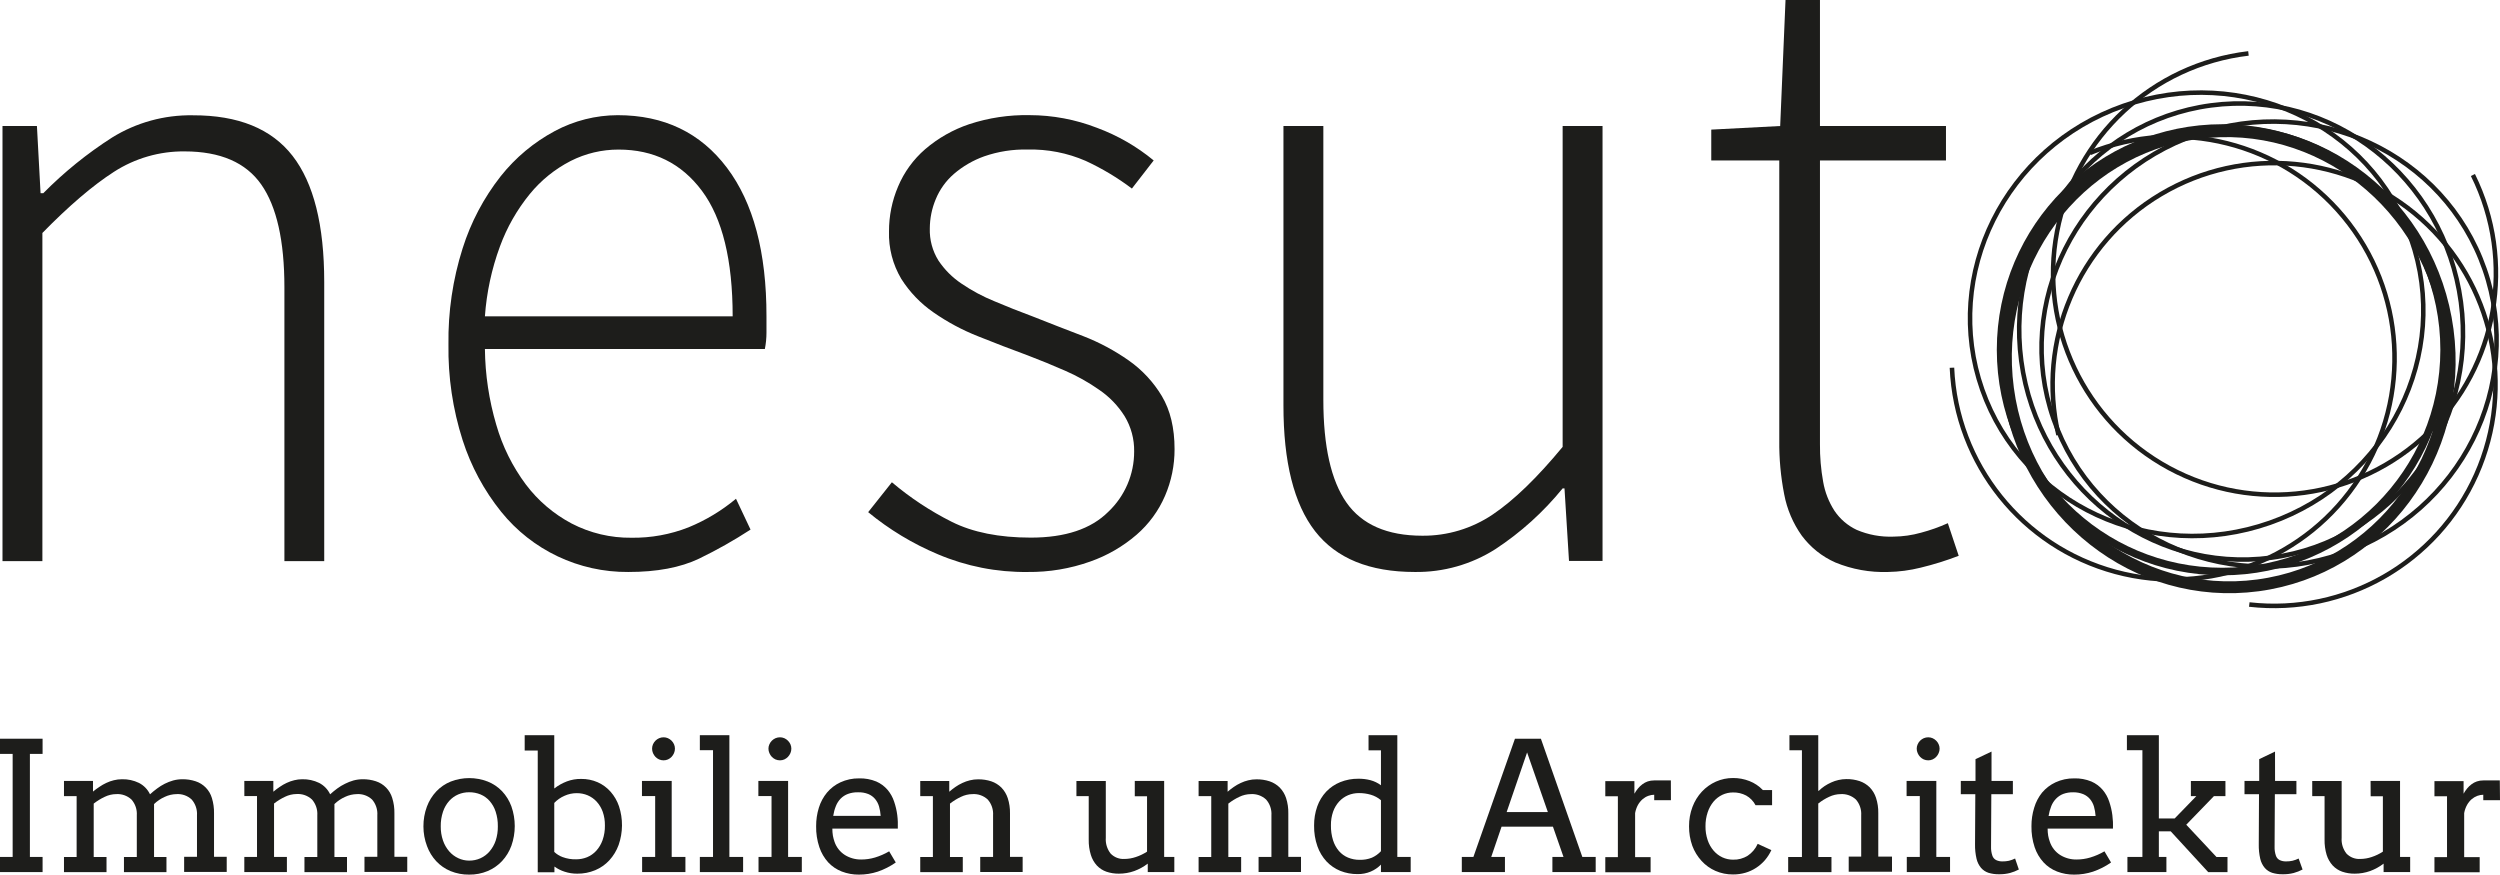
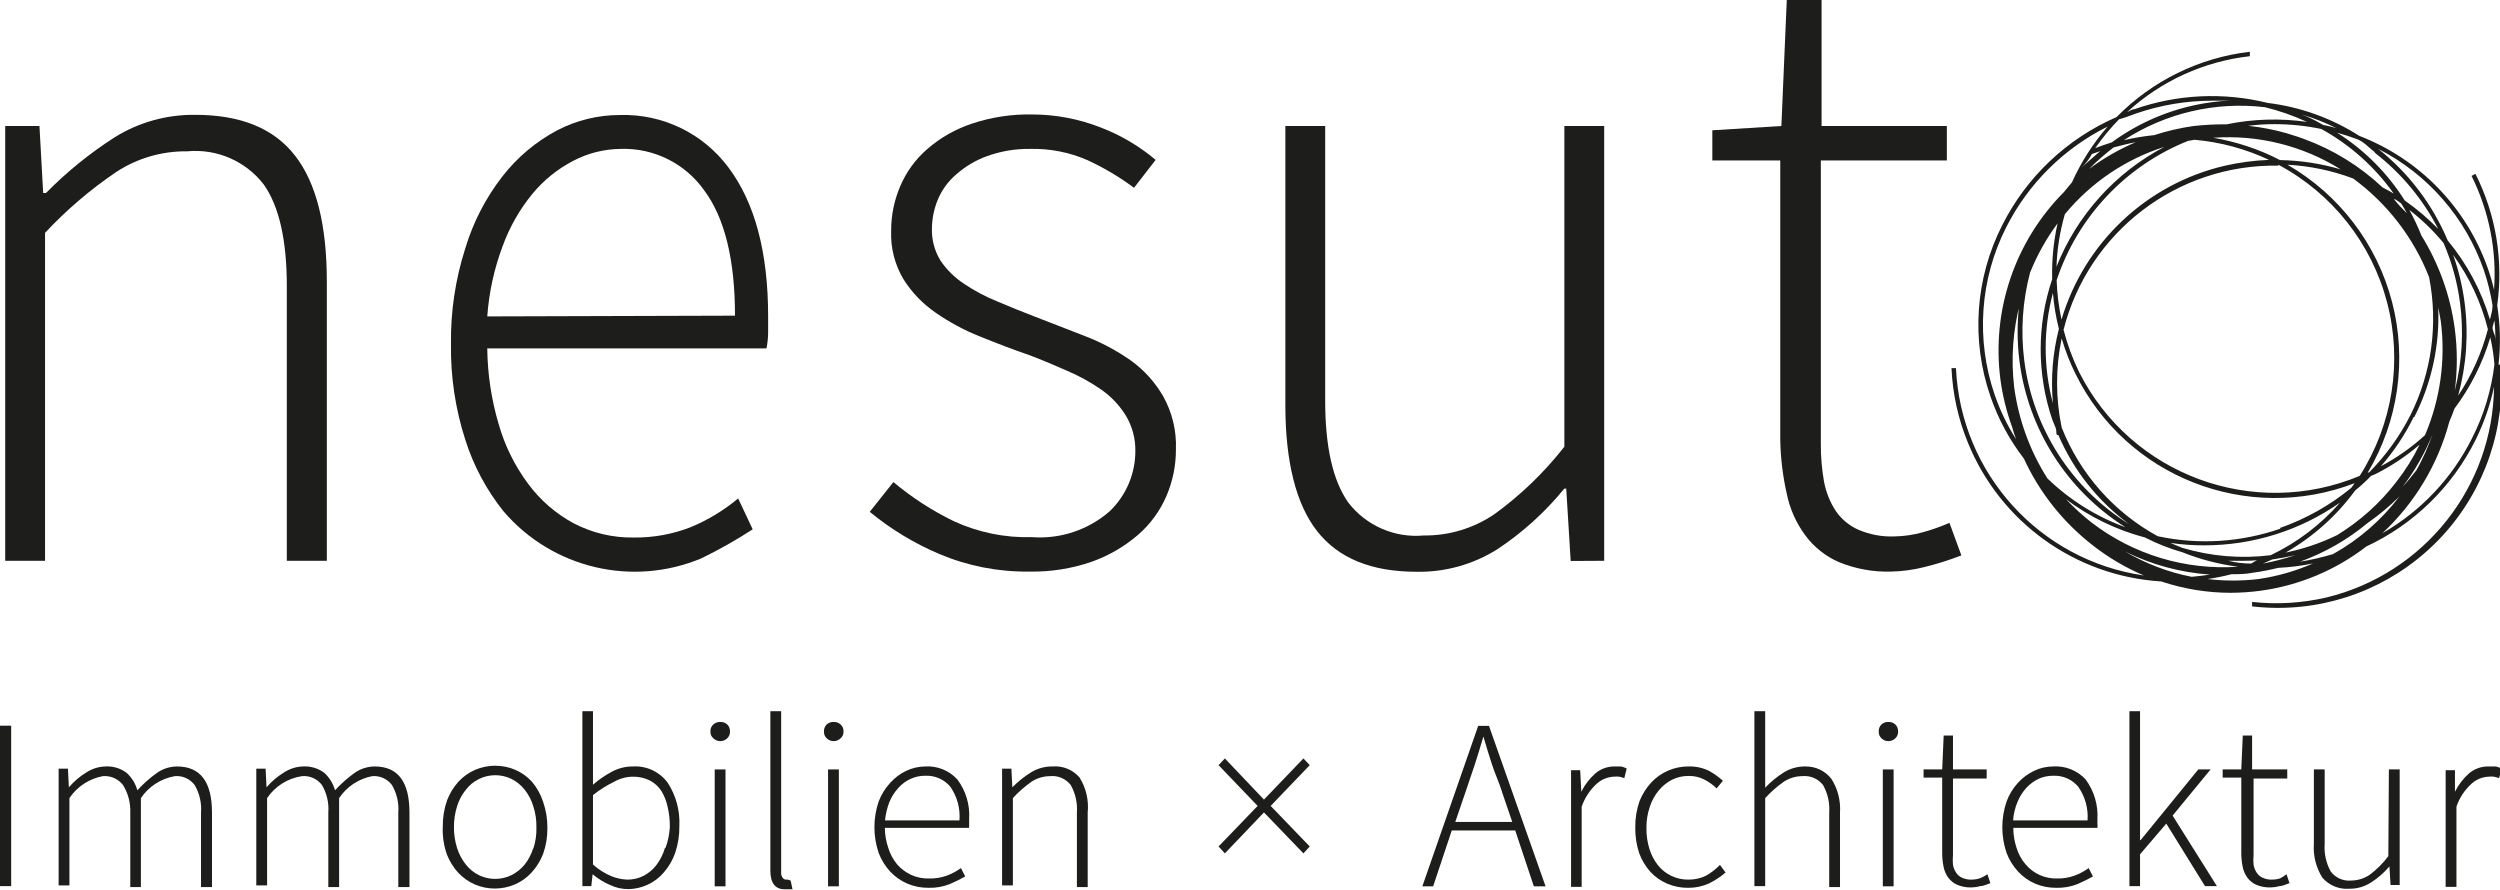
- <svg xmlns="http://www.w3.org/2000/svg" viewBox="0 0 632.28 221.25">
+ <svg xmlns="http://www.w3.org/2000/svg" viewBox="0 0 134.32 47.77">
  <defs>
-     <style>.cls-1{fill:#1d1d1b;}.cls-2,.cls-3,.cls-4{fill:none;stroke:#1d1d1b;stroke-miterlimit:10;}.cls-2{stroke-width:1.91px;}.cls-3{stroke-width:1.15px;}.cls-4{stroke-width:3px;}</style>
+     <style>.cls-1{fill:#1d1d1b;}</style>
  </defs>
  <g id="Ebene_2" data-name="Ebene 2">
    <g id="Ebene_1-2" data-name="Ebene 1">
-       <path class="cls-1" d="M0,186.83H10.77v3.84H7.56v26.06h3.21v3.83H0v-3.83H3.2V190.67H0Z" />
-       <path class="cls-1" d="M16.18,197.51h7.34v2.69h0A18.5,18.5,0,0,1,25.15,199a12.09,12.09,0,0,1,1.75-1,9.74,9.74,0,0,1,1.9-.67,8.24,8.24,0,0,1,2.06-.25,9.24,9.24,0,0,1,4.29.93,6.24,6.24,0,0,1,2.79,2.88c.56-.51,1.15-1,1.78-1.46a12.77,12.77,0,0,1,1.94-1.21,12.22,12.22,0,0,1,2.13-.83,8.82,8.82,0,0,1,2.31-.31,10.31,10.31,0,0,1,3.36.51,6.35,6.35,0,0,1,4.13,4.24,12.36,12.36,0,0,1,.54,3.86v11h3.21v3.83H46.57v-3.83h3.25V206.21a5.53,5.53,0,0,0-1.34-4,5.14,5.14,0,0,0-3.85-1.37,7.32,7.32,0,0,0-3,.71,9.31,9.31,0,0,0-2.67,1.81v13.39H42.1v3.83H31.35v-3.83H34.6V206.21a5.49,5.49,0,0,0-1.35-4,5.18,5.18,0,0,0-3.86-1.37,6.81,6.81,0,0,0-2.91.69,14.54,14.54,0,0,0-2.78,1.71v13.51h3.24v3.83H16.18v-3.83h3.2v-15.4h-3.2Z" />
-       <path class="cls-1" d="M61.79,197.51h7.34v2.69h.05A15.84,15.84,0,0,1,70.77,199a11.48,11.48,0,0,1,1.74-1,9.84,9.84,0,0,1,1.91-.67,8.16,8.16,0,0,1,2-.25,9.28,9.28,0,0,1,4.3.93,6.22,6.22,0,0,1,2.78,2.88c.56-.51,1.16-1,1.78-1.46a12.38,12.38,0,0,1,2-1.21,11.81,11.81,0,0,1,2.12-.83,8.82,8.82,0,0,1,2.31-.31,10.31,10.31,0,0,1,3.36.51,6.35,6.35,0,0,1,4.13,4.24,12.06,12.06,0,0,1,.55,3.86v11H103v3.83H92.18v-3.83h3.25V206.21a5.52,5.52,0,0,0-1.33-4,5.16,5.16,0,0,0-3.85-1.37,7.36,7.36,0,0,0-3,.71,9.31,9.31,0,0,0-2.67,1.81v13.39h3.18v3.83H77v-3.83h3.25V206.21a5.53,5.53,0,0,0-1.34-4A5.21,5.21,0,0,0,75,200.82a6.81,6.81,0,0,0-2.91.69,14.54,14.54,0,0,0-2.78,1.71v13.51h3.25v3.83H61.79v-3.83H65v-15.4h-3.2Z" />
-       <path class="cls-1" d="M107.09,209a14.14,14.14,0,0,1,.88-5,11.39,11.39,0,0,1,2.39-3.86,10.25,10.25,0,0,1,3.65-2.48,12.94,12.94,0,0,1,9.33,0,10.22,10.22,0,0,1,3.64,2.45,11.24,11.24,0,0,1,2.36,3.84,15,15,0,0,1,0,9.94,11.51,11.51,0,0,1-2.36,3.88,10.68,10.68,0,0,1-3.64,2.53,11.83,11.83,0,0,1-4.68.9,12.11,12.11,0,0,1-4.72-.89,10.42,10.42,0,0,1-3.62-2.51A11.33,11.33,0,0,1,108,214,14.07,14.07,0,0,1,107.09,209Zm4.38,0a10.59,10.59,0,0,0,.57,3.58,8.27,8.27,0,0,0,1.56,2.73,6.84,6.84,0,0,0,2.29,1.73,6.41,6.41,0,0,0,2.77.62,6.85,6.85,0,0,0,2.86-.6,6.68,6.68,0,0,0,2.3-1.73,8.28,8.28,0,0,0,1.54-2.72,11,11,0,0,0,.55-3.61,11.44,11.44,0,0,0-.55-3.71,7.79,7.79,0,0,0-1.53-2.72,6.29,6.29,0,0,0-2.3-1.65,7.41,7.41,0,0,0-2.87-.55,7,7,0,0,0-2.77.55,6.6,6.6,0,0,0-2.29,1.65,7.83,7.83,0,0,0-1.56,2.72A11.16,11.16,0,0,0,111.47,209Z" />
-       <path class="cls-1" d="M132.7,185.94h7.48v13.48a12.31,12.31,0,0,1,3.2-1.8A9.8,9.8,0,0,1,147,197a10.11,10.11,0,0,1,4.16.84,9.53,9.53,0,0,1,3.26,2.39,10.85,10.85,0,0,1,2.13,3.68,15.3,15.3,0,0,1-.09,9.79,11.65,11.65,0,0,1-2.35,3.88,10.21,10.21,0,0,1-3.57,2.5,11.42,11.42,0,0,1-4.54.88,9.9,9.9,0,0,1-3.21-.5,9,9,0,0,1-2.57-1.3v1.45H136v-30.8H132.7Zm13.17,14.66a7.44,7.44,0,0,0-3.11.67,7.88,7.88,0,0,0-2.58,1.8v12.39a6.1,6.1,0,0,0,2.09,1.3,9.12,9.12,0,0,0,3.47.57,7.34,7.34,0,0,0,2.74-.53,6.55,6.55,0,0,0,2.31-1.62,8,8,0,0,0,1.6-2.68,10.63,10.63,0,0,0,.6-3.74,10.06,10.06,0,0,0-.56-3.47,7.67,7.67,0,0,0-1.54-2.56,6.63,6.63,0,0,0-2.26-1.59A7.07,7.07,0,0,0,145.87,200.6Z" />
-       <path class="cls-1" d="M162.36,197.51h7.52v19.22h3.47v3.83H162.4v-3.83h3.3v-15.4h-3.34Zm2.56-8.17a2.74,2.74,0,0,1,.23-1.1,3,3,0,0,1,1.55-1.54,2.85,2.85,0,0,1,1.13-.23,2.71,2.71,0,0,1,1.1.23,3.13,3.13,0,0,1,.92.63,3.06,3.06,0,0,1,.62.91,2.74,2.74,0,0,1,.23,1.1,2.85,2.85,0,0,1-.23,1.13,3.25,3.25,0,0,1-.62.95,3,3,0,0,1-.92.65,2.71,2.71,0,0,1-1.1.23,2.85,2.85,0,0,1-1.13-.23,2.94,2.94,0,0,1-.93-.65,3.25,3.25,0,0,1-.62-.95A2.85,2.85,0,0,1,164.92,189.34Z" />
-       <path class="cls-1" d="M177,185.94h7.47v30.79h3.47v3.83H177v-3.83h3.33v-27H177Z" />
-       <path class="cls-1" d="M191.8,197.51h7.52v19.22h3.47v3.83H191.84v-3.83h3.29v-15.4H191.8Zm2.55-8.17a2.59,2.59,0,0,1,.24-1.1,2.88,2.88,0,0,1,.62-.91,3.13,3.13,0,0,1,.92-.63,2.94,2.94,0,0,1,1.14-.23,2.78,2.78,0,0,1,1.1.23,3.09,3.09,0,0,1,1.54,1.54,2.74,2.74,0,0,1,.23,1.1,2.85,2.85,0,0,1-.23,1.13,3.28,3.28,0,0,1-.63.95,3,3,0,0,1-.91.65,2.78,2.78,0,0,1-1.1.23,2.94,2.94,0,0,1-1.14-.23,3,3,0,0,1-.92-.65,3.06,3.06,0,0,1-.62-.95A2.7,2.7,0,0,1,194.35,189.34Z" />
-       <path class="cls-1" d="M210.51,209.57a10.93,10.93,0,0,0,.14,1.79,10.53,10.53,0,0,0,.41,1.54,6.39,6.39,0,0,0,2.64,3.35,7.64,7.64,0,0,0,4.11,1.13,12.1,12.1,0,0,0,3.5-.51,16.65,16.65,0,0,0,3.57-1.56l1.67,2.82a18.19,18.19,0,0,1-4.56,2.32,15.24,15.24,0,0,1-4.76.75,11.78,11.78,0,0,1-4.33-.78,9.29,9.29,0,0,1-3.43-2.31,10.83,10.83,0,0,1-2.24-3.83,15.77,15.77,0,0,1-.82-5.34,15.45,15.45,0,0,1,.69-4.66,11.13,11.13,0,0,1,2.06-3.83,9.83,9.83,0,0,1,3.39-2.59,10.93,10.93,0,0,1,4.72-1,10.64,10.64,0,0,1,4.35.79,7.9,7.9,0,0,1,2.85,2.1,9,9,0,0,1,1.67,3,17.3,17.3,0,0,1,.79,3.4c.07.56.12,1.14.14,1.71s0,1.15,0,1.7Zm6.47-9.19a6.94,6.94,0,0,0-2.52.41,5.11,5.11,0,0,0-1.84,1.18,5.74,5.74,0,0,0-1.21,1.88,11,11,0,0,0-.68,2.49h12a11.46,11.46,0,0,0-.41-2.38,5.32,5.32,0,0,0-1-1.89,4.48,4.48,0,0,0-1.72-1.25A6.49,6.49,0,0,0,217,200.38Z" />
-       <path class="cls-1" d="M247.91,216.73h3.25V206.21a5.49,5.49,0,0,0-1.35-4,5.17,5.17,0,0,0-3.86-1.37,6.81,6.81,0,0,0-2.91.69,14.54,14.54,0,0,0-2.78,1.71v13.51h3.24v3.83H232.74v-3.83h3.2v-15.4h-3.2v-3.82h7.34v2.71h0a17.29,17.29,0,0,1,1.57-1.22,11.28,11.28,0,0,1,1.75-1,9.74,9.74,0,0,1,1.9-.67,8.29,8.29,0,0,1,2.08-.25,10.32,10.32,0,0,1,3.34.51,6.67,6.67,0,0,1,2.53,1.56,7,7,0,0,1,1.62,2.68,11.76,11.76,0,0,1,.57,3.86v11h3.2v3.83H247.91Z" />
-       <path class="cls-1" d="M287,197.51h7.43v19.22H297v3.83h-6.72v-2.14a12.77,12.77,0,0,1-3.39,1.87,11.5,11.5,0,0,1-3.93.67,9.5,9.5,0,0,1-3.15-.5,6.09,6.09,0,0,1-2.4-1.56,7.07,7.07,0,0,1-1.52-2.68,12.34,12.34,0,0,1-.54-3.87v-11h-3.11v-3.82h7.43v14.35a5.82,5.82,0,0,0,1.22,4,4.49,4.49,0,0,0,3.52,1.36,9.14,9.14,0,0,0,2.86-.49,12.09,12.09,0,0,0,2.83-1.36v-14H287Z" />
-       <path class="cls-1" d="M318.31,216.73h3.25V206.21a5.49,5.49,0,0,0-1.35-4,5.18,5.18,0,0,0-3.86-1.37,6.81,6.81,0,0,0-2.91.69,14.54,14.54,0,0,0-2.78,1.71v13.51h3.24v3.83H303.14v-3.83h3.2v-15.4h-3.2v-3.82h7.34v2.71h0a16,16,0,0,1,1.57-1.22,11.28,11.28,0,0,1,1.75-1,9.74,9.74,0,0,1,1.9-.67,8.29,8.29,0,0,1,2.08-.25,10.32,10.32,0,0,1,3.34.51,6.67,6.67,0,0,1,2.53,1.56,7,7,0,0,1,1.62,2.68,11.77,11.77,0,0,1,.56,3.86v11h3.21v3.83H318.31Z" />
-       <path class="cls-1" d="M346.12,185.94h7.28v30.79h3.38v3.83h-7.52v-1.89a8,8,0,0,1-2.58,1.76,8.22,8.22,0,0,1-3.34.64,11.53,11.53,0,0,1-4.35-.81,10,10,0,0,1-3.49-2.38,11,11,0,0,1-2.31-3.85,15,15,0,0,1-.84-5.22,14.16,14.16,0,0,1,.8-4.86,10.75,10.75,0,0,1,2.27-3.74,10.19,10.19,0,0,1,3.54-2.4,11.93,11.93,0,0,1,4.6-.86,11.59,11.59,0,0,1,3.05.37,7.91,7.91,0,0,1,2.65,1.28v-8.84h-3.14Zm-2.24,31.52a7.78,7.78,0,0,0,3.09-.54,7.09,7.09,0,0,0,2.29-1.64v-12.9A6.94,6.94,0,0,0,346.7,201a10.53,10.53,0,0,0-3-.42,7.07,7.07,0,0,0-2.76.54,6.59,6.59,0,0,0-2.25,1.59,7.49,7.49,0,0,0-1.53,2.56,10.07,10.07,0,0,0-.55,3.47,11.89,11.89,0,0,0,.53,3.76,7.77,7.77,0,0,0,1.49,2.73,6.17,6.17,0,0,0,2.29,1.66A7.52,7.52,0,0,0,343.88,217.46Z" />
-       <path class="cls-1" d="M392.62,216.73h2.81l-2.67-7.65h-13l-2.61,7.65h3.47v3.83H369.71v-3.83h2.93l10.51-29.9h6.56l10.48,29.9h3.38v3.83H392.62Zm-11.57-11.35h10.42l-5.25-15.08Z" />
-       <path class="cls-1" d="M422.6,202.38h-4.23V201a4.51,4.51,0,0,0-1.5.28,4.71,4.71,0,0,0-1.44.85,5.66,5.66,0,0,0-1.17,1.44,6.79,6.79,0,0,0-.72,2.08v11.13h3.92v3.83H406v-3.83h3.18l0-15.4H406v-3.82h7.36v3.18a8.91,8.91,0,0,1,.91-1.33,6.18,6.18,0,0,1,1.11-1.06,4.87,4.87,0,0,1,1.35-.72,5,5,0,0,1,1.62-.25h2.18c.68,0,1.36,0,2.05,0Z" />
-       <path class="cls-1" d="M444,203.65a6,6,0,0,0-2.37-2.45,6.82,6.82,0,0,0-3.32-.78,6.29,6.29,0,0,0-2.72.6,6.62,6.62,0,0,0-2.21,1.71,8.32,8.32,0,0,0-1.49,2.71,10.71,10.71,0,0,0-.55,3.55,10.35,10.35,0,0,0,.55,3.49,8,8,0,0,0,1.5,2.66,6.66,6.66,0,0,0,2.21,1.69,6.35,6.35,0,0,0,2.71.59,6.61,6.61,0,0,0,3.71-1,7.07,7.07,0,0,0,2.52-3L448,215a11.08,11.08,0,0,1-1.64,2.56,10.69,10.69,0,0,1-2.22,1.93,10.13,10.13,0,0,1-2.71,1.24,11.06,11.06,0,0,1-3.13.43,10.88,10.88,0,0,1-4.44-.9,10.39,10.39,0,0,1-3.51-2.52A11.67,11.67,0,0,1,428,213.9a14.33,14.33,0,0,1-.82-4.91,13.53,13.53,0,0,1,.87-4.92,11.69,11.69,0,0,1,2.38-3.86,11,11,0,0,1,3.54-2.53,10.55,10.55,0,0,1,4.34-.91,11.13,11.13,0,0,1,4.12.76,9.37,9.37,0,0,1,3.42,2.29h2.33v3.83Z" />
-       <path class="cls-1" d="M452.57,185.94h7.29V200H460a10.06,10.06,0,0,1,1.43-1.17,11.8,11.8,0,0,1,1.71-.94,9.06,9.06,0,0,1,1.84-.62,8.76,8.76,0,0,1,2-.23,10.23,10.23,0,0,1,3.34.51,6.71,6.71,0,0,1,2.54,1.56,6.94,6.94,0,0,1,1.61,2.68,11.76,11.76,0,0,1,.57,3.86v11h3.47v3.83H467.56v-3.83h3.16V206.21a5.53,5.53,0,0,0-1.34-4,5.2,5.2,0,0,0-3.86-1.37,6.93,6.93,0,0,0-2.9.68,13.58,13.58,0,0,0-2.76,1.7v13.53h3.34v3.83H452.25v-3.83h3.48v-27h-3.16Z" />
-       <path class="cls-1" d="M482.2,197.51h7.52v19.22h3.47v3.83H482.25v-3.83h3.29v-15.4H482.2Zm2.56-8.17a2.59,2.59,0,0,1,.24-1.1,2.88,2.88,0,0,1,.62-.91,3.13,3.13,0,0,1,.92-.63,2.94,2.94,0,0,1,1.14-.23,2.78,2.78,0,0,1,1.1.23,3.08,3.08,0,0,1,.91.63,2.88,2.88,0,0,1,.62.91,2.59,2.59,0,0,1,.24,1.1,2.7,2.7,0,0,1-.24,1.13,3.06,3.06,0,0,1-.62.95,3,3,0,0,1-.91.65,2.78,2.78,0,0,1-1.1.23,2.94,2.94,0,0,1-1.14-.23,3,3,0,0,1-.92-.65,3.06,3.06,0,0,1-.62-.95A2.7,2.7,0,0,1,484.76,189.34Z" />
-       <path class="cls-1" d="M503.68,197.51h5.4v3.36h-5.45l-.07,13.3a6.36,6.36,0,0,0,.32,2.2,1.91,1.91,0,0,0,1,1.17,3.52,3.52,0,0,0,1.55.32,7.32,7.32,0,0,0,1.65-.16,7.69,7.69,0,0,0,1.56-.57l.95,2.78a11.1,11.1,0,0,1-2.24.88,10.47,10.47,0,0,1-2.78.32,8.69,8.69,0,0,1-2.64-.36,4.26,4.26,0,0,1-1.89-1.24,5.55,5.55,0,0,1-1.15-2.32,14.94,14.94,0,0,1-.38-3.64l.07-12.68h-3.67v-3.36h3.72V192l4.05-1.92Z" />
-       <path class="cls-1" d="M517.87,209.57a10.93,10.93,0,0,0,.14,1.79,9.42,9.42,0,0,0,.42,1.54,6.37,6.37,0,0,0,2.63,3.35,7.64,7.64,0,0,0,4.11,1.13,12.1,12.1,0,0,0,3.5-.51,16.44,16.44,0,0,0,3.57-1.56l1.67,2.82a18.19,18.19,0,0,1-4.56,2.32,15.2,15.2,0,0,1-4.76.75,11.78,11.78,0,0,1-4.33-.78,9.17,9.17,0,0,1-3.42-2.31,10.7,10.7,0,0,1-2.25-3.83,16,16,0,0,1-.81-5.34,15.45,15.45,0,0,1,.69-4.66,11.11,11.11,0,0,1,2-3.83,10,10,0,0,1,3.4-2.59,10.88,10.88,0,0,1,4.71-1,10.64,10.64,0,0,1,4.35.79,7.9,7.9,0,0,1,2.85,2.1,8.85,8.85,0,0,1,1.67,3,17.3,17.3,0,0,1,.79,3.4c.07.56.12,1.14.15,1.71s0,1.15,0,1.7Zm6.48-9.19a7,7,0,0,0-2.53.41A5.11,5.11,0,0,0,520,202a5.74,5.74,0,0,0-1.21,1.88,11.58,11.58,0,0,0-.68,2.49H530a11.46,11.46,0,0,0-.41-2.38,5.32,5.32,0,0,0-1-1.89,4.52,4.52,0,0,0-1.71-1.25A6.56,6.56,0,0,0,524.35,200.38Z" />
-       <path class="cls-1" d="M537.92,185.94H546v3.82h0V207h4l5.48-5.65H554.1v-3.82h8.74v3.82h-2.91l-7,7.23,7.65,8.17h2.78v3.83h-4.87L549,210.25h-3v6.48h1.91v3.83h-9.86v-3.83h3.79v-27h-3.92Z" />
-       <path class="cls-1" d="M575.39,197.51h5.4v3.36h-5.45l-.07,13.3a6.36,6.36,0,0,0,.32,2.2,1.91,1.91,0,0,0,1,1.17,3.57,3.57,0,0,0,1.56.32,7.29,7.29,0,0,0,1.64-.16,7.69,7.69,0,0,0,1.56-.57l1,2.78a11.42,11.42,0,0,1-2.25.88,10.42,10.42,0,0,1-2.78.32,8.69,8.69,0,0,1-2.64-.36,4.26,4.26,0,0,1-1.89-1.24,5.55,5.55,0,0,1-1.15-2.32,15,15,0,0,1-.37-3.64l.06-12.68h-3.67v-3.36h3.72V192l4-1.92Z" />
-       <path class="cls-1" d="M599.55,197.51H607v19.22h2.56v3.83h-6.72v-2.14a12.77,12.77,0,0,1-3.39,1.87,11.59,11.59,0,0,1-3.93.67,9.46,9.46,0,0,1-3.15-.5,6.09,6.09,0,0,1-2.4-1.56,7.22,7.22,0,0,1-1.53-2.68,12.66,12.66,0,0,1-.53-3.87v-11h-3.12v-3.82h7.44v14.35a5.77,5.77,0,0,0,1.22,4,4.49,4.49,0,0,0,3.52,1.36,9.19,9.19,0,0,0,2.86-.49,12.09,12.09,0,0,0,2.83-1.36v-14h-3.09Z" />
-       <path class="cls-1" d="M632.28,202.38h-4.23V201a4.51,4.51,0,0,0-1.5.28,4.84,4.84,0,0,0-1.44.85,5.43,5.43,0,0,0-1.16,1.44,6.54,6.54,0,0,0-.73,2.08v11.13h3.92v3.83H615.7v-3.83h3.18l0-15.4H615.7v-3.82h7.37v3.18a8.17,8.17,0,0,1,.9-1.33,6.18,6.18,0,0,1,1.11-1.06,4.79,4.79,0,0,1,1.36-.72,4.9,4.9,0,0,1,1.61-.25h2.18c.68,0,1.37,0,2,0Z" />
-       <path class="cls-1" d="M.63,31.87H9.34l.92,17h.68a100.78,100.78,0,0,1,17.43-14.1,37.57,37.57,0,0,1,20.4-5.61Q66,29.12,74,39.43T82,71.3v70.62H71.93V72.67q0-17.64-5.85-26T46.71,38.29a32.37,32.37,0,0,0-17.88,5.16q-8,5.14-18.11,15.47v83H.63Z" />
-       <path class="cls-1" d="M158.89,144.66a40.87,40.87,0,0,1-32.15-15.24A56.31,56.31,0,0,1,117,111.31a75.72,75.72,0,0,1-3.58-24.19A76.77,76.77,0,0,1,117,62.82a57.42,57.42,0,0,1,9.62-18.23,43.93,43.93,0,0,1,13.72-11.46,33.92,33.92,0,0,1,15.87-4q17.61,0,27.64,13.29t10,37.6v4.13a21.24,21.24,0,0,1-.41,4.12H122.64a70.43,70.43,0,0,0,2.87,19.15A46.85,46.85,0,0,0,133,122.54a35,35,0,0,0,11.57,9.86A32,32,0,0,0,159.71,136a38,38,0,0,0,14.43-2.63,46,46,0,0,0,12-7.23l3.68,7.8a118,118,0,0,1-13,7.34Q169.74,144.67,158.89,144.66ZM185.3,80q0-21.32-7.78-31.75T156.43,37.83a26.65,26.65,0,0,0-12.08,2.87A32.51,32.51,0,0,0,134,49.06a46,46,0,0,0-7.57,13.3A64.19,64.19,0,0,0,122.64,80Z" />
-       <path class="cls-1" d="M259.92,144.66a56.35,56.35,0,0,1-22.7-4.47,70.84,70.84,0,0,1-17.65-10.66l6-7.56a76.82,76.82,0,0,0,15.13,10q8,4,20,4,13.06,0,19.6-6.53a20.89,20.89,0,0,0,6.54-15.24,16.67,16.67,0,0,0-2.41-8.94A22.55,22.55,0,0,0,278,98.59a49.07,49.07,0,0,0-8.59-4.82q-4.71-2.07-9.52-3.9-6.2-2.28-12.5-4.81A55.07,55.07,0,0,1,236.08,79a29.4,29.4,0,0,1-8.14-8.48,22.16,22.16,0,0,1-3.1-12,28.68,28.68,0,0,1,2.3-11.35A25.6,25.6,0,0,1,234,37.72a33.56,33.56,0,0,1,11.12-6.31,46,46,0,0,1,15.25-2.29,47.32,47.32,0,0,1,17.08,3.21,49.4,49.4,0,0,1,14.33,8.25l-5.51,7.11a63.88,63.88,0,0,0-11.69-7,34.65,34.65,0,0,0-14.67-2.87,31.25,31.25,0,0,0-11,1.72A24.29,24.29,0,0,0,241.24,44a17,17,0,0,0-4.59,6.41,19.31,19.31,0,0,0-1.49,7.35,14.5,14.5,0,0,0,2.18,8.13,21.14,21.14,0,0,0,5.85,5.85,44.84,44.84,0,0,0,8.36,4.47q4.71,2,9.52,3.78c4.27,1.69,8.56,3.37,12.84,5a54.11,54.11,0,0,1,11.58,6.19,29.61,29.61,0,0,1,8.36,9q3.21,5.4,3.21,13.41a29.56,29.56,0,0,1-2.41,11.81,27.28,27.28,0,0,1-7.22,9.86,36.43,36.43,0,0,1-11.69,6.76A45.59,45.59,0,0,1,259.92,144.66Z" />
-       <path class="cls-1" d="M357.82,144.66q-17.2,0-25.22-10.31t-8-31.87V31.87h10.09v69.24q0,17.65,5.85,26t19.14,8.38a31.39,31.39,0,0,0,17.88-5.39q8-5.39,17.65-17.08V31.87h10.09v110h-8.48l-1.14-18.35h-.47a74.76,74.76,0,0,1-17,15.36A37,37,0,0,1,357.82,144.66Z" />
-       <path class="cls-1" d="M477.49,144.66a32.19,32.19,0,0,1-13.3-2.4,21.32,21.32,0,0,1-8.48-6.76A26.49,26.49,0,0,1,451.24,125,67.07,67.07,0,0,1,450,111.42V40.58h-17.2v-7.8l17.43-.91L451.58,0h8.71V31.87h31.87v8.71H460.29v71.76a51,51,0,0,0,.81,9.52,19.73,19.73,0,0,0,2.86,7.33,13.93,13.93,0,0,0,5.62,4.82,21.53,21.53,0,0,0,9.29,1.71,26.64,26.64,0,0,0,7-1,43.52,43.52,0,0,0,6.76-2.4l2.75,8.25a77.16,77.16,0,0,1-9.63,3A36.69,36.69,0,0,1,477.49,144.66Z" />
-       <circle class="cls-2" cx="562.06" cy="88.46" r="56.09" />
-       <path class="cls-3" d="M625.43,44.26a56,56,0,1,1-56.77-30.75" />
-       <ellipse class="cls-3" cx="558.05" cy="81.18" rx="57.7" ry="56.09" transform="matrix(0.94, -0.33, 0.33, 0.94, 4.21, 187.34)" />
-       <ellipse class="cls-3" cx="573.88" cy="87.05" rx="57.7" ry="56.09" transform="translate(3.16 192.85) rotate(-19.13)" />
-       <path class="cls-3" d="M520.61,110a56,56,0,1,1,48.26,42.89" />
-       <ellipse class="cls-3" cx="566.8" cy="83.82" rx="56.09" ry="57.7" transform="translate(-6.11 75.83) rotate(-7.61)" />
-       <ellipse class="cls-4" cx="563.44" cy="90.82" rx="56.09" ry="57.7" transform="translate(-7.07 75.45) rotate(-7.61)" />
-       <path class="cls-3" d="M528.54,38.68A56,56,0,1,1,493.67,93" />
+       <path class="cls-1" d="M15.41,15.43v14.7h2.15v-15q0-4.58-1.71-6.77c-1.13-1.46-2.92-2.19-5.35-2.19A8,8,0,0,0,6.17,7.37a21.36,21.36,0,0,0-3.7,3H2.32l-.2-3.6H.28V30.13H2.42V12.51A22.54,22.54,0,0,1,6.26,9.23a6.81,6.81,0,0,1,3.8-1.1,4.64,4.64,0,0,1,4.11,1.78Q15.42,11.68,15.41,15.43Z" />
+       <path class="cls-1" d="M33.31,6.18A7.29,7.29,0,0,0,29.94,7,9.17,9.17,0,0,0,27,9.47a11.84,11.84,0,0,0-2,3.87,16.17,16.17,0,0,0-.77,5.16A16,16,0,0,0,25,23.63a11.89,11.89,0,0,0,2.06,3.85A9.28,9.28,0,0,0,37.68,30a25.59,25.59,0,0,0,2.76-1.56l-.78-1.66a9.92,9.92,0,0,1-2.54,1.54,8.15,8.15,0,0,1-3.07.56,6.74,6.74,0,0,1-3.22-.76A7.41,7.41,0,0,1,28.38,26a9.9,9.9,0,0,1-1.59-3.22,14.89,14.89,0,0,1-.61-4.06h15a4.31,4.31,0,0,0,.09-.88V17q0-5.16-2.13-8A7,7,0,0,0,33.31,6.18ZM26.18,17A13.43,13.43,0,0,1,27,13.24a9.61,9.61,0,0,1,1.6-2.82,7.05,7.05,0,0,1,2.2-1.78A5.61,5.61,0,0,1,33.35,8a5.28,5.28,0,0,1,4.48,2.22c1.1,1.47,1.66,3.72,1.66,6.74Z" />
+       <path class="cls-1" d="M60.76,19.37a11.5,11.5,0,0,0-2.46-1.31L55.57,17c-.68-.26-1.35-.53-2-.81a9.51,9.51,0,0,1-1.77-.94A4.5,4.5,0,0,1,50.53,14a3.13,3.13,0,0,1-.46-1.72,4.15,4.15,0,0,1,.32-1.56,3.59,3.59,0,0,1,1-1.36A5.08,5.08,0,0,1,53,8.4,6.53,6.53,0,0,1,55.33,8a7.25,7.25,0,0,1,3.11.61,14.22,14.22,0,0,1,2.49,1.48l1.16-1.5a10.33,10.33,0,0,0-3-1.76,10.1,10.1,0,0,0-3.62-.68,9.6,9.6,0,0,0-3.24.49A7,7,0,0,0,49.83,8a5.44,5.44,0,0,0-1.46,2,6,6,0,0,0-.49,2.41A4.71,4.71,0,0,0,48.54,15a6.16,6.16,0,0,0,1.73,1.8,11.72,11.72,0,0,0,2.41,1.29c.89.36,1.77.7,2.65,1,.68.26,1.35.54,2,.83a10.31,10.31,0,0,1,1.82,1,4.73,4.73,0,0,1,1.34,1.41,3.58,3.58,0,0,1,.51,1.9,4.47,4.47,0,0,1-1.38,3.24,5.7,5.7,0,0,1-4.17,1.39A9.4,9.4,0,0,1,51.24,28,15.88,15.88,0,0,1,48,25.9l-1.27,1.6a15.2,15.2,0,0,0,3.75,2.27,12,12,0,0,0,4.82.94,9.71,9.71,0,0,0,3.36-.53,7.82,7.82,0,0,0,2.48-1.44,5.77,5.77,0,0,0,1.53-2.09,6.29,6.29,0,0,0,.51-2.51,5.41,5.41,0,0,0-.68-2.84A6.16,6.16,0,0,0,60.76,19.37Z" />
+       <path class="cls-1" d="M86.19,30.13V6.77H84.05V24a18.7,18.7,0,0,1-3.75,3.62,6.62,6.62,0,0,1-3.8,1.15A4.59,4.59,0,0,1,72.44,27q-1.25-1.77-1.24-5.52V6.77H69.06v15c0,3,.56,5.3,1.7,6.76s2.92,2.19,5.35,2.19a7.88,7.88,0,0,0,4.34-1.21,16.17,16.17,0,0,0,3.6-3.26h.1l.24,3.89Z" />
+       <path class="cls-1" d="M104.74,28.09a10.45,10.45,0,0,1-1.44.51,6,6,0,0,1-1.48.22,4.48,4.48,0,0,1-2-.37,2.89,2.89,0,0,1-1.19-1A4.35,4.35,0,0,1,98,25.87a11.2,11.2,0,0,1-.17-2V8.62h6.77V6.77H97.87V0H96l-.29,6.77L92,7V8.62h3.65v15A14.28,14.28,0,0,0,96,26.53a5.61,5.61,0,0,0,1,2.24,4.42,4.42,0,0,0,1.8,1.43,6.84,6.84,0,0,0,2.82.51,8,8,0,0,0,1.76-.24,15.92,15.92,0,0,0,2-.63Z" />
+       <path class="cls-1" d="M134.24,19.59a11.69,11.69,0,0,0-.07-3.18A12,12,0,0,0,133,9.34l-.21.11A11.82,11.82,0,0,1,134,15.57a10.68,10.68,0,0,0-.33-1.14,11.83,11.83,0,0,0-6.91-7.13,11.78,11.78,0,0,0-4.92-1.77,12.55,12.55,0,0,0-7.17.34c-.13,0-.25.1-.38.15a11.67,11.67,0,0,1,6.59-3l0-.24a12,12,0,0,0-7.16,3.51,12.42,12.42,0,0,0-6.14,5.8,11.78,11.78,0,0,0-.63,9.23,11.67,11.67,0,0,0,1.79,3.32,12.5,12.5,0,0,0,3.65,4.62,12.09,12.09,0,0,0,2.8,1.66,11.8,11.8,0,0,1-10.1-11.14h-.24a11.89,11.89,0,0,0,.88,4,12,12,0,0,0,10.39,7.46,11.76,11.76,0,0,0,3.73.61,12.41,12.41,0,0,0,1.6-.11,11.93,11.93,0,0,0,5.69-2.38A12.41,12.41,0,0,0,133,23.65a12.11,12.11,0,0,0,1-2.87A11.78,11.78,0,0,1,125,32.1a11.89,11.89,0,0,1-4,.24l0,.24a12.22,12.22,0,0,0,1.35.08,12,12,0,0,0,12-13.07Zm-.17-1.22c0-.17,0-.34-.09-.5l-.06-.22c0-.15.07-.3.1-.44A8.93,8.93,0,0,1,134.07,18.37Zm-.62-3.86a11.46,11.46,0,0,1,.47,1.9c0,.26-.08.51-.14.76a12,12,0,0,0-2.27-4.25A12.44,12.44,0,0,0,127.78,8,11.56,11.56,0,0,1,133.45,14.51Zm-8.1,15.26a13.88,13.88,0,0,1-1.78.41,12.07,12.07,0,0,0,3.65-2.09,12.67,12.67,0,0,0,1.7-1.42A11.57,11.57,0,0,1,125.35,29.77Zm-13-21.48,0,0,.49-.17c-.33.28-.65.57-1,.88C112.08,8.78,112.24,8.54,112.39,8.29Zm9.34-2.53a12.37,12.37,0,0,1,2.26.79,12.59,12.59,0,0,0-4.32.13,15.1,15.1,0,0,0-1.77.09,12.56,12.56,0,0,0-2.12.49,13.51,13.51,0,0,0-1.63.27,11.43,11.43,0,0,1,7.58-1.77Zm5.88,2.43A12.27,12.27,0,0,1,131,12.3a12.55,12.55,0,0,0-1.8-1.53,11.68,11.68,0,0,0-3.63-3.64c.37.1.73.22,1.08.35S127.28,7.94,127.61,8.19Zm-19.07,8.07a12.62,12.62,0,0,0,0,3.13,12.42,12.42,0,0,0,5.7,8.94,11.88,11.88,0,0,1-4.2-2.63,12.21,12.21,0,0,1-1.78-4.88h0A12.16,12.16,0,0,1,108.54,16.26ZM122,29.83a11.56,11.56,0,0,1-4.76-.4c-.21-.09-.42-.16-.62-.26a11.88,11.88,0,0,0,1.79.13A12.7,12.7,0,0,0,125.73,27,11.58,11.58,0,0,1,122,29.83Zm-1.05.45q-.61,0-1.23-.15c.27,0,.55,0,.82,0s.57,0,.86-.06l-.1,0ZM109.07,14.65A11.91,11.91,0,0,1,110.55,12a12.19,12.19,0,0,0-.29,3,11.77,11.77,0,0,0,0,7.53c.06.16.13.31.19.47s0,.25.07.37l.07,0a11.67,11.67,0,0,0,3.8,4.79,12.16,12.16,0,0,1-5.63-8.79A12.4,12.4,0,0,1,109.07,14.65Zm10.44-5.74a12,12,0,0,0-8.75,8.26,11.7,11.7,0,0,1-.26-2.12,12.21,12.21,0,0,1,7.06-7.48l.35-.06a11.83,11.83,0,0,1,4,1.08A12.85,12.85,0,0,0,119.51,8.91Zm2.9-.06a11.76,11.76,0,0,1,4.37,16.72A11.8,11.8,0,0,1,111.71,20a12.29,12.29,0,0,1-.84-2.28,11.7,11.7,0,0,1,11.54-8.82Zm-11.79,8.82a11.77,11.77,0,0,0-.32,4,11.47,11.47,0,0,1,0-5.93A11.68,11.68,0,0,0,110.62,17.67Zm.32-6.16a11.42,11.42,0,0,1,5.35-3.62,12.49,12.49,0,0,0-5.8,6.44A11.69,11.69,0,0,1,110.94,11.51Zm8-4.11a11.39,11.39,0,0,1,6.82,1.7,12.38,12.38,0,0,0-3.26-.5A12.26,12.26,0,0,0,118.9,7.4Zm3.59,21a12.25,12.25,0,0,1-6.6.41,11.45,11.45,0,0,1-5.16-5.84,11.7,11.7,0,0,1,0-4.79,11.32,11.32,0,0,0,.74,1.9,11.94,11.94,0,0,0,15,5.88l-.18.25A12.57,12.57,0,0,1,122.49,28.37Zm4.68-3A12,12,0,0,0,122.9,8.85a11.89,11.89,0,0,1,3.53.74,12,12,0,0,1,4.08,5.3,11.59,11.59,0,0,1-1,7.41,12.32,12.32,0,0,1-2.21,3.07Zm2.51-3A11.87,11.87,0,0,0,131,16.52c.05.24.1.49.14.74a11.8,11.8,0,0,1-.85,6.12,11.59,11.59,0,0,1-2.37,1.67A12.11,12.11,0,0,0,129.68,22.41Zm-1.05-11.7a4,4,0,0,1,.34.23c.11.17.21.35.31.53C129.07,11.21,128.86,11,128.63,10.71ZM115.25,28.88a10.81,10.81,0,0,0,2,.79,12.25,12.25,0,0,0,3,.78,11.62,11.62,0,0,1-7.88-2.38A12.55,12.55,0,0,1,111,26.82,12.26,12.26,0,0,0,115.25,28.88Zm6.83,1.18h0c.42-.06.83-.14,1.23-.23a12.55,12.55,0,0,1-1.73.45Zm.72-.37a12,12,0,0,0,3.74-3.34,8.93,8.93,0,0,0,.85-.78l.24-.1A11.72,11.72,0,0,0,130,23.89a11.12,11.12,0,0,1-1.25,2,11.68,11.68,0,0,1-3.18,2.86A11.64,11.64,0,0,1,122.8,29.69Zm6.29-3.54a12.07,12.07,0,0,0,1.61-2.83,12.34,12.34,0,0,1-.86,1.93C129.6,25.56,129.35,25.87,129.09,26.15Zm2.8-8.49a12.68,12.68,0,0,0-1.79-5,12.47,12.47,0,0,0-.65-1.38,11.49,11.49,0,0,1,1.84,1.78,12.15,12.15,0,0,1,.88,3.19,12.55,12.55,0,0,1-.28,4.74A12.72,12.72,0,0,0,131.89,17.66Zm-3.28-7.26h0c-.19-.12-.4-.22-.6-.33a12.33,12.33,0,0,0-4.21-2.6l-.31-.11-.63-.2a12.21,12.21,0,0,0-2.07-.4,11.12,11.12,0,0,1,1.41-.09,12.38,12.38,0,0,1,2.52.26A11.67,11.67,0,0,1,128.61,10.4ZM114.75,7.64a12.21,12.21,0,0,0-2.51,1.44,13,13,0,0,1,1.32-1.16C114,7.81,114.36,7.71,114.75,7.64Zm4,23.23c-.35.05-.7.1-1,.12a11.33,11.33,0,0,1-3.56-1.35A12.1,12.1,0,0,0,118.73,30.87ZM132.41,16.2a12.27,12.27,0,0,0-.61-2.51,11.65,11.65,0,0,1,1.87,4,11.82,11.82,0,0,1-1.6,3.57A12.62,12.62,0,0,0,132.41,16.2Zm-6.89-9.32c-.23-.07-.47-.12-.71-.17a8,8,0,0,0-.71-.38c-.14-.07-.29-.12-.44-.18A11.4,11.4,0,0,1,125.52,6.88ZM114.76,6.1a12.59,12.59,0,0,1,4.09-.69c.31,0,.63,0,.94,0a7.45,7.45,0,0,0-.94.08,11.67,11.67,0,0,0-5.39,2.16c-.3.09-.59.2-.89.31a12.54,12.54,0,0,1,1.28-1.55C114.15,6.33,114.45,6.21,114.76,6.1Zm-7.59,15.11a11.58,11.58,0,0,1,.62-9,12.19,12.19,0,0,1,5.45-5.41,12.18,12.18,0,0,0-1.92,3c-.14.18-.29.34-.43.52v0a12.06,12.06,0,0,0-3.41,10.08,12.19,12.19,0,0,0,.63,2.55c.06.22.13.43.21.65A11.35,11.35,0,0,1,107.17,21.21Zm14.18,9.9a11.42,11.42,0,0,1-2.74,0,11.79,11.79,0,0,0,1.29-.26c.38,0,.77,0,1.15-.08a11.92,11.92,0,0,0,1.35-.26,11.94,11.94,0,0,0,1.88-.24A11.35,11.35,0,0,1,121.35,31.11Zm11.47-7.57A12.11,12.11,0,0,1,128,28.65a12.62,12.62,0,0,0,3.6-6q.15-.34.27-.69a12.23,12.23,0,0,0,1.93-3.83,10.37,10.37,0,0,1,.22,1.45A11.74,11.74,0,0,1,132.82,23.54Z" />
+       <rect class="cls-1" y="38.99" width="0.6" height="8.62" />
+       <path class="cls-1" d="M9.51,41.18a1.91,1.91,0,0,0-1.07.34,6.75,6.75,0,0,0-1.06.94,2,2,0,0,0-.58-.94,1.75,1.75,0,0,0-1.16-.34,2,2,0,0,0-1,.32,4,4,0,0,0-.94.8h0l-.05-1h-.5v6.27h.58V42.88A2.77,2.77,0,0,1,5.53,41.7a1.24,1.24,0,0,1,1.08.48A2.63,2.63,0,0,1,7,43.66v4h.57V42.88A2.77,2.77,0,0,1,9.4,41.7a1.2,1.2,0,0,1,1.06.48,2.55,2.55,0,0,1,.34,1.48v4h.59v-4C11.39,42,10.76,41.18,9.51,41.18Z" />
+       <path class="cls-1" d="M20.13,41.18a1.91,1.91,0,0,0-1.07.34,6.75,6.75,0,0,0-1.06.94,2,2,0,0,0-.58-.94,1.75,1.75,0,0,0-1.16-.34,2,2,0,0,0-1,.32,4,4,0,0,0-.94.8h0l-.05-1h-.5v6.27h.58V42.88a2.75,2.75,0,0,1,1.88-1.18,1.21,1.21,0,0,1,1.07.48,2.55,2.55,0,0,1,.34,1.48v4h.58V42.88A2.77,2.77,0,0,1,20,41.7a1.2,1.2,0,0,1,1.06.48,2.55,2.55,0,0,1,.34,1.48v4H22v-4C22,42,21.38,41.18,20.13,41.18Z" />
+       <path class="cls-1" d="M28.58,42a2.6,2.6,0,0,0-.9-.64,2.74,2.74,0,0,0-2.15,0,2.7,2.7,0,0,0-.9.64,3.21,3.21,0,0,0-.61,1,4.13,4.13,0,0,0-.23,1.41A4,4,0,0,0,24,45.88a3.16,3.16,0,0,0,.61,1,2.7,2.7,0,0,0,.9.64,2.74,2.74,0,0,0,2.15,0,2.6,2.6,0,0,0,.9-.64,3.18,3.18,0,0,0,.62-1,4,4,0,0,0,.23-1.39,4.13,4.13,0,0,0-.23-1.41A3.23,3.23,0,0,0,28.58,42Zm.07,3.57a2.73,2.73,0,0,1-.46.88,2.18,2.18,0,0,1-.71.57,2,2,0,0,1-1.75,0,2,2,0,0,1-.7-.57,2.74,2.74,0,0,1-.47-.88,3.6,3.6,0,0,1-.17-1.12,3.69,3.69,0,0,1,.17-1.14,2.64,2.64,0,0,1,.47-.88,2,2,0,0,1,1.57-.78,2,2,0,0,1,.88.2,2.09,2.09,0,0,1,.71.58,2.63,2.63,0,0,1,.46.88,3.41,3.41,0,0,1,.17,1.14A3.33,3.33,0,0,1,28.65,45.61Z" />
+       <path class="cls-1" d="M34,41.18a2.36,2.36,0,0,0-1.14.29,5.45,5.45,0,0,0-1,.69l0-1.23V38.21h-.57v9.4h.48l.07-.64h0a3.74,3.74,0,0,0,.94.58,2.26,2.26,0,0,0,1,.22,2.55,2.55,0,0,0,1-.23,2.49,2.49,0,0,0,.89-.67,3.14,3.14,0,0,0,.61-1.06,4.25,4.25,0,0,0,.22-1.43,3.9,3.9,0,0,0-.63-2.33A2.16,2.16,0,0,0,34,41.18Zm1.73,4.37a2.87,2.87,0,0,1-.45.91,2.05,2.05,0,0,1-.69.59,1.9,1.9,0,0,1-.88.21,2.5,2.5,0,0,1-.85-.18,3.46,3.46,0,0,1-1-.63V42.72A5.83,5.83,0,0,1,33,42a2.07,2.07,0,0,1,1-.27,2,2,0,0,1,.91.2,1.67,1.67,0,0,1,.62.56,2.67,2.67,0,0,1,.34.86,4.55,4.55,0,0,1,.12,1.07A3.89,3.89,0,0,1,35.76,45.55Z" />
+       <path class="cls-1" d="M38.7,38.79a.52.52,0,0,0-.37.13.47.47,0,0,0-.16.39.44.44,0,0,0,.16.36.53.53,0,0,0,.74,0,.46.46,0,0,0,.15-.36.5.5,0,0,0-.15-.39A.52.52,0,0,0,38.7,38.79Z" />
+       <rect class="cls-1" x="38.4" y="41.34" width="0.58" height="6.28" />
+       <path class="cls-1" d="M42.33,47.26h-.09a.22.22,0,0,1-.19-.1.44.44,0,0,1-.08-.31V38.21h-.58v8.57c0,.66.26,1,.77,1l.24,0,.18,0-.1-.47Z" />
+       <rect class="cls-1" x="44.49" y="41.34" width="0.58" height="6.28" />
+       <path class="cls-1" d="M44.79,38.79a.52.52,0,0,0-.37.13.5.5,0,0,0-.15.39.46.46,0,0,0,.15.36.53.53,0,0,0,.74,0,.44.44,0,0,0,.16-.36.47.47,0,0,0-.16-.39A.52.52,0,0,0,44.79,38.79Z" />
+       <path class="cls-1" d="M49.7,41.18a2.45,2.45,0,0,0-1,.23,2.72,2.72,0,0,0-.87.65,3.06,3.06,0,0,0-.62,1,4.29,4.29,0,0,0,0,2.77,3.11,3.11,0,0,0,.62,1,2.74,2.74,0,0,0,.93.65,2.85,2.85,0,0,0,1.13.22,2.88,2.88,0,0,0,1.14-.2,9.18,9.18,0,0,0,.83-.41l-.23-.45a3.16,3.16,0,0,1-.77.41,2.65,2.65,0,0,1-.92.15,2.19,2.19,0,0,1-1-.2,2.27,2.27,0,0,1-.74-.56,2.59,2.59,0,0,1-.47-.87,3.46,3.46,0,0,1-.19-1.09h4.53a1.79,1.79,0,0,0,0-.23v-.24a3.2,3.2,0,0,0-.64-2.14A2.17,2.17,0,0,0,49.7,41.18Zm-2.15,2.9a3.67,3.67,0,0,1,.24-1,2.55,2.55,0,0,1,.49-.76,1.93,1.93,0,0,1,.66-.48,1.83,1.83,0,0,1,.77-.16,1.65,1.65,0,0,1,1.35.59,2.79,2.79,0,0,1,.49,1.81Z" />
+       <path class="cls-1" d="M56.55,41.18a2.15,2.15,0,0,0-1.16.32,5.57,5.57,0,0,0-1,.8h0l-.05-1h-.5v6.27h.58V42.88a6.06,6.06,0,0,1,1-.88,1.84,1.84,0,0,1,1-.3,1.25,1.25,0,0,1,1.11.48,2.64,2.64,0,0,1,.33,1.48v4h.58v-4A3,3,0,0,0,58,41.77,1.73,1.73,0,0,0,56.55,41.18Z" />
+       <polygon class="cls-1" points="70.03 40.75 67.91 42.96 65.81 40.75 65.47 41.11 67.57 43.3 65.47 45.48 65.81 45.85 67.91 43.65 70.03 45.85 70.37 45.48 68.27 43.3 70.37 41.11 70.03 40.75" />
+       <path class="cls-1" d="M79.42,39l-3,8.62H77l1-3h3.41l1,3h.63L80,39Zm1.28,3.55.55,1.61H78.19l.55-1.61c.18-.52.34-1,.5-1.48s.31-1,.46-1.5h0c.15.53.3,1,.46,1.5S80.53,42,80.7,42.54Z" />
+       <path class="cls-1" d="M86.73,41.18a1.58,1.58,0,0,0-1,.36,3.23,3.23,0,0,0-.77,1h0l-.06-1.16h-.49v6.27h.57V43.34a3,3,0,0,1,.83-1.25,1.48,1.48,0,0,1,.88-.36,1.37,1.37,0,0,1,.31,0,1.3,1.3,0,0,1,.27.08l.13-.52a1.21,1.21,0,0,0-.3-.11Z" />
+       <path class="cls-1" d="M91.66,47.05a2.08,2.08,0,0,1-.93.21,2.06,2.06,0,0,1-1.65-.77,2.73,2.73,0,0,1-.46-.88,3.61,3.61,0,0,1-.16-1.12,3.41,3.41,0,0,1,.18-1.14,2.66,2.66,0,0,1,.48-.88,2.33,2.33,0,0,1,.72-.58,2,2,0,0,1,.89-.2,1.75,1.75,0,0,1,.83.19,2.58,2.58,0,0,1,.67.48l.34-.41a4,4,0,0,0-.76-.54,2.35,2.35,0,0,0-1.09-.23,2.71,2.71,0,0,0-2,.86,3.25,3.25,0,0,0-.63,1,4.13,4.13,0,0,0-.23,1.41,4.23,4.23,0,0,0,.21,1.39,3.14,3.14,0,0,0,.6,1,2.64,2.64,0,0,0,.91.64,2.78,2.78,0,0,0,1.13.22,2.64,2.64,0,0,0,1.1-.23,4.24,4.24,0,0,0,.9-.59l-.3-.41A3.3,3.3,0,0,1,91.66,47.05Z" />
+       <path class="cls-1" d="M97,41.18a2.15,2.15,0,0,0-1.16.32,5.27,5.27,0,0,0-1,.82V38.21h-.58v9.4h.58V42.88a6.06,6.06,0,0,1,1-.88,1.84,1.84,0,0,1,1-.3,1.25,1.25,0,0,1,1.11.48,2.64,2.64,0,0,1,.33,1.48v4h.58v-4a3,3,0,0,0-.46-1.81A1.73,1.73,0,0,0,97,41.18Z" />
+       <path class="cls-1" d="M101.46,38.79a.52.52,0,0,0-.37.13.5.5,0,0,0-.15.39.46.46,0,0,0,.15.36.53.53,0,0,0,.74,0,.46.46,0,0,0,.15-.36.5.5,0,0,0-.15-.39A.52.52,0,0,0,101.46,38.79Z" />
+       <rect class="cls-1" x="101.16" y="41.34" width="0.58" height="6.28" />
+       <path class="cls-1" d="M106.34,47.2a1.43,1.43,0,0,1-.39.06,1.14,1.14,0,0,1-.53-.1.72.72,0,0,1-.32-.27,1.13,1.13,0,0,1-.17-.42,3,3,0,0,1,0-.54v-4.1h1.81v-.49h-1.81V39.52h-.5l-.08,1.82-1,0v.44h1v4a3.67,3.67,0,0,0,.07.77,1.47,1.47,0,0,0,.26.61,1.21,1.21,0,0,0,.48.38,1.84,1.84,0,0,0,.76.14,1.78,1.78,0,0,0,.47-.07c.18,0,.36-.1.55-.16l-.16-.48A1.77,1.77,0,0,1,106.34,47.2Z" />
+       <path class="cls-1" d="M110.3,41.18a2.37,2.37,0,0,0-1,.23,2.76,2.76,0,0,0-.88.65,3,3,0,0,0-.61,1,4.29,4.29,0,0,0,0,2.77,3.11,3.11,0,0,0,.62,1,2.7,2.7,0,0,0,.92.65,2.85,2.85,0,0,0,1.13.22,2.88,2.88,0,0,0,1.14-.2,9.18,9.18,0,0,0,.83-.41l-.23-.45a3.16,3.16,0,0,1-.77.41,2.65,2.65,0,0,1-.92.15,2.14,2.14,0,0,1-1.7-.76,2.45,2.45,0,0,1-.48-.87,3.46,3.46,0,0,1-.18-1.09h4.52a.91.91,0,0,0,0-.23v-.24a3.25,3.25,0,0,0-.64-2.14A2.19,2.19,0,0,0,110.3,41.18Zm-2.14,2.9a3.06,3.06,0,0,1,.24-1,2.53,2.53,0,0,1,.48-.76,2.14,2.14,0,0,1,.66-.48,1.87,1.87,0,0,1,.77-.16,1.65,1.65,0,0,1,1.35.59,2.79,2.79,0,0,1,.5,1.81Z" />
+       <polygon class="cls-1" points="118.77 41.34 118.11 41.34 115.01 45.14 114.98 45.14 114.98 38.21 114.41 38.21 114.41 47.61 114.98 47.61 114.98 45.9 116.39 44.25 118.47 47.61 119.11 47.61 116.73 43.82 118.77 41.34" />
+       <path class="cls-1" d="M122.49,47.2a1.43,1.43,0,0,1-.39.06,1.14,1.14,0,0,1-.53-.1.72.72,0,0,1-.32-.27,1.13,1.13,0,0,1-.17-.42,3,3,0,0,1,0-.54v-4.1h1.81v-.49H121V39.52h-.5l-.08,1.82-1,0v.44h1v4a3.67,3.67,0,0,0,.07.77,1.47,1.47,0,0,0,.26.61,1.21,1.21,0,0,0,.48.38,1.84,1.84,0,0,0,.76.14,1.78,1.78,0,0,0,.47-.07c.18,0,.36-.1.55-.16l-.16-.48A1.77,1.77,0,0,1,122.49,47.2Z" />
+       <path class="cls-1" d="M128.32,46a5,5,0,0,1-1,1,1.81,1.81,0,0,1-1,.31,1.23,1.23,0,0,1-1.09-.48,2.65,2.65,0,0,1-.33-1.49V41.34h-.58v4a3,3,0,0,0,.46,1.82,1.73,1.73,0,0,0,1.44.59,2.1,2.1,0,0,0,1.16-.33,4.34,4.34,0,0,0,1-.87h0l.06,1h.49V41.34h-.58Z" />
+       <path class="cls-1" d="M133.67,41.18a1.58,1.58,0,0,0-1,.36,3.23,3.23,0,0,0-.77,1h0l0-1.16h-.5v6.27h.58V43.34a2.92,2.92,0,0,1,.83-1.25,1.46,1.46,0,0,1,.88-.36,1.32,1.32,0,0,1,.3,0,1.36,1.36,0,0,1,.28.08l.13-.52a1.6,1.6,0,0,0-.3-.11Z" />
    </g>
  </g>
</svg>
